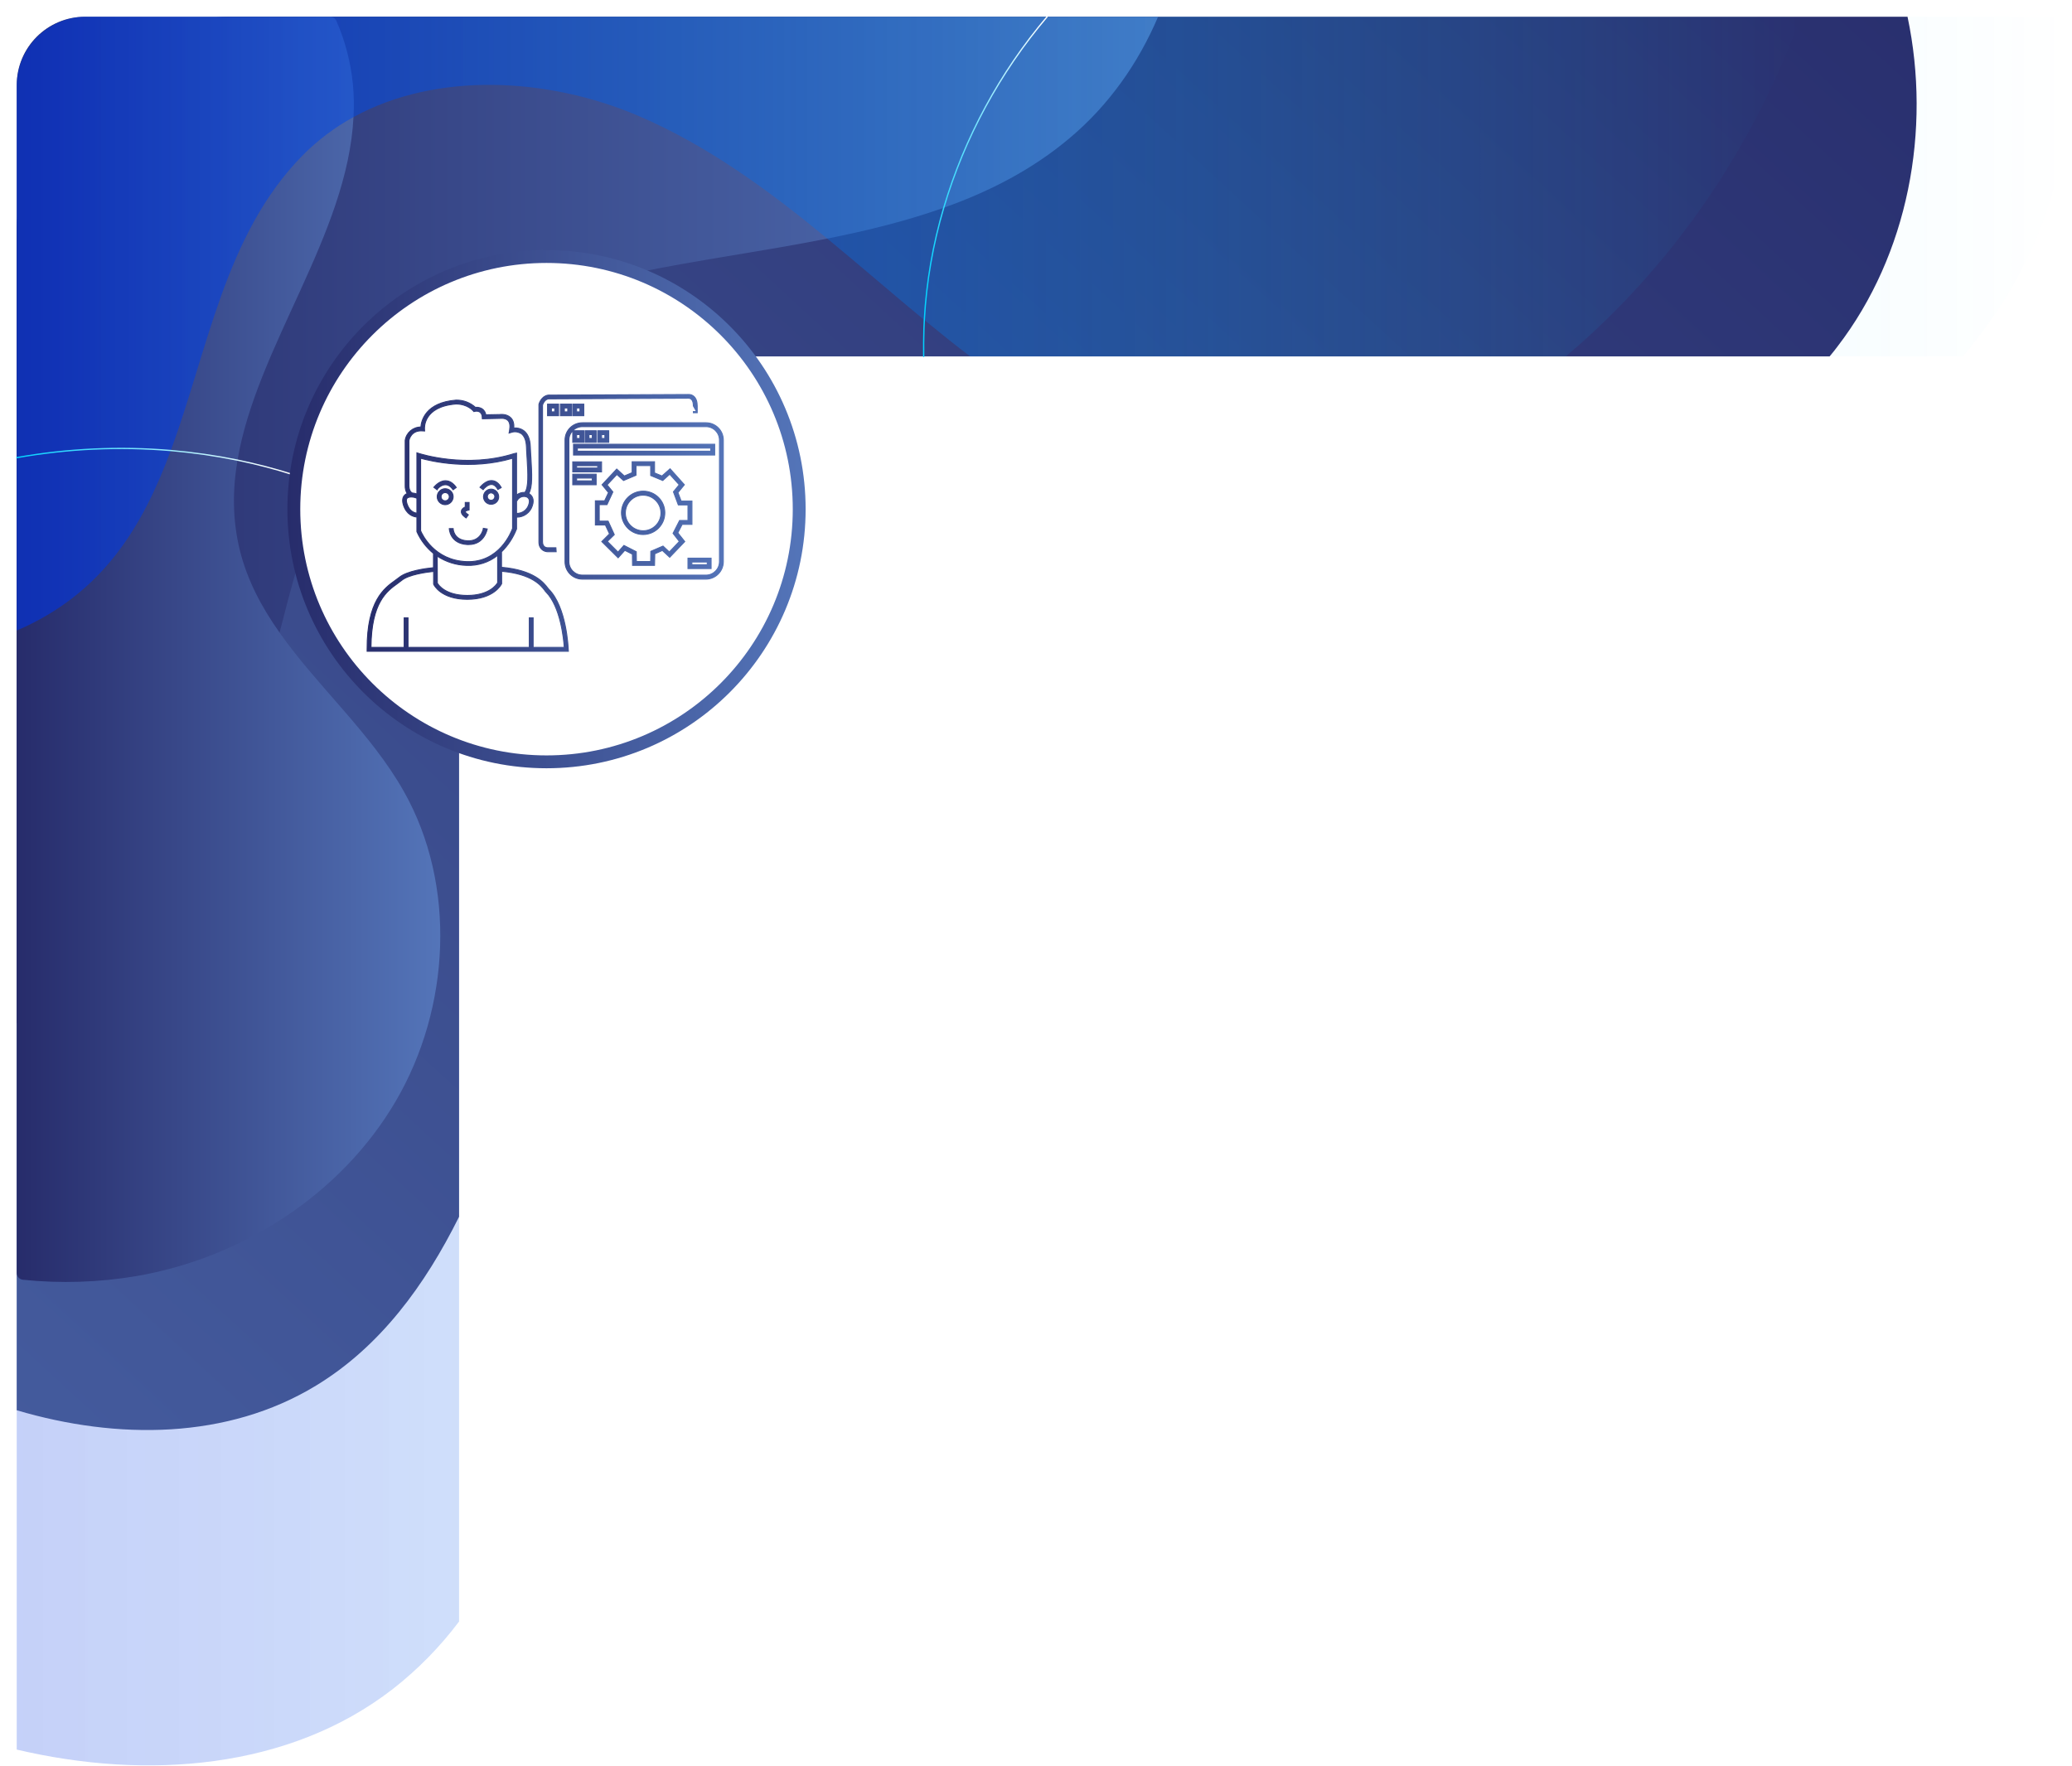
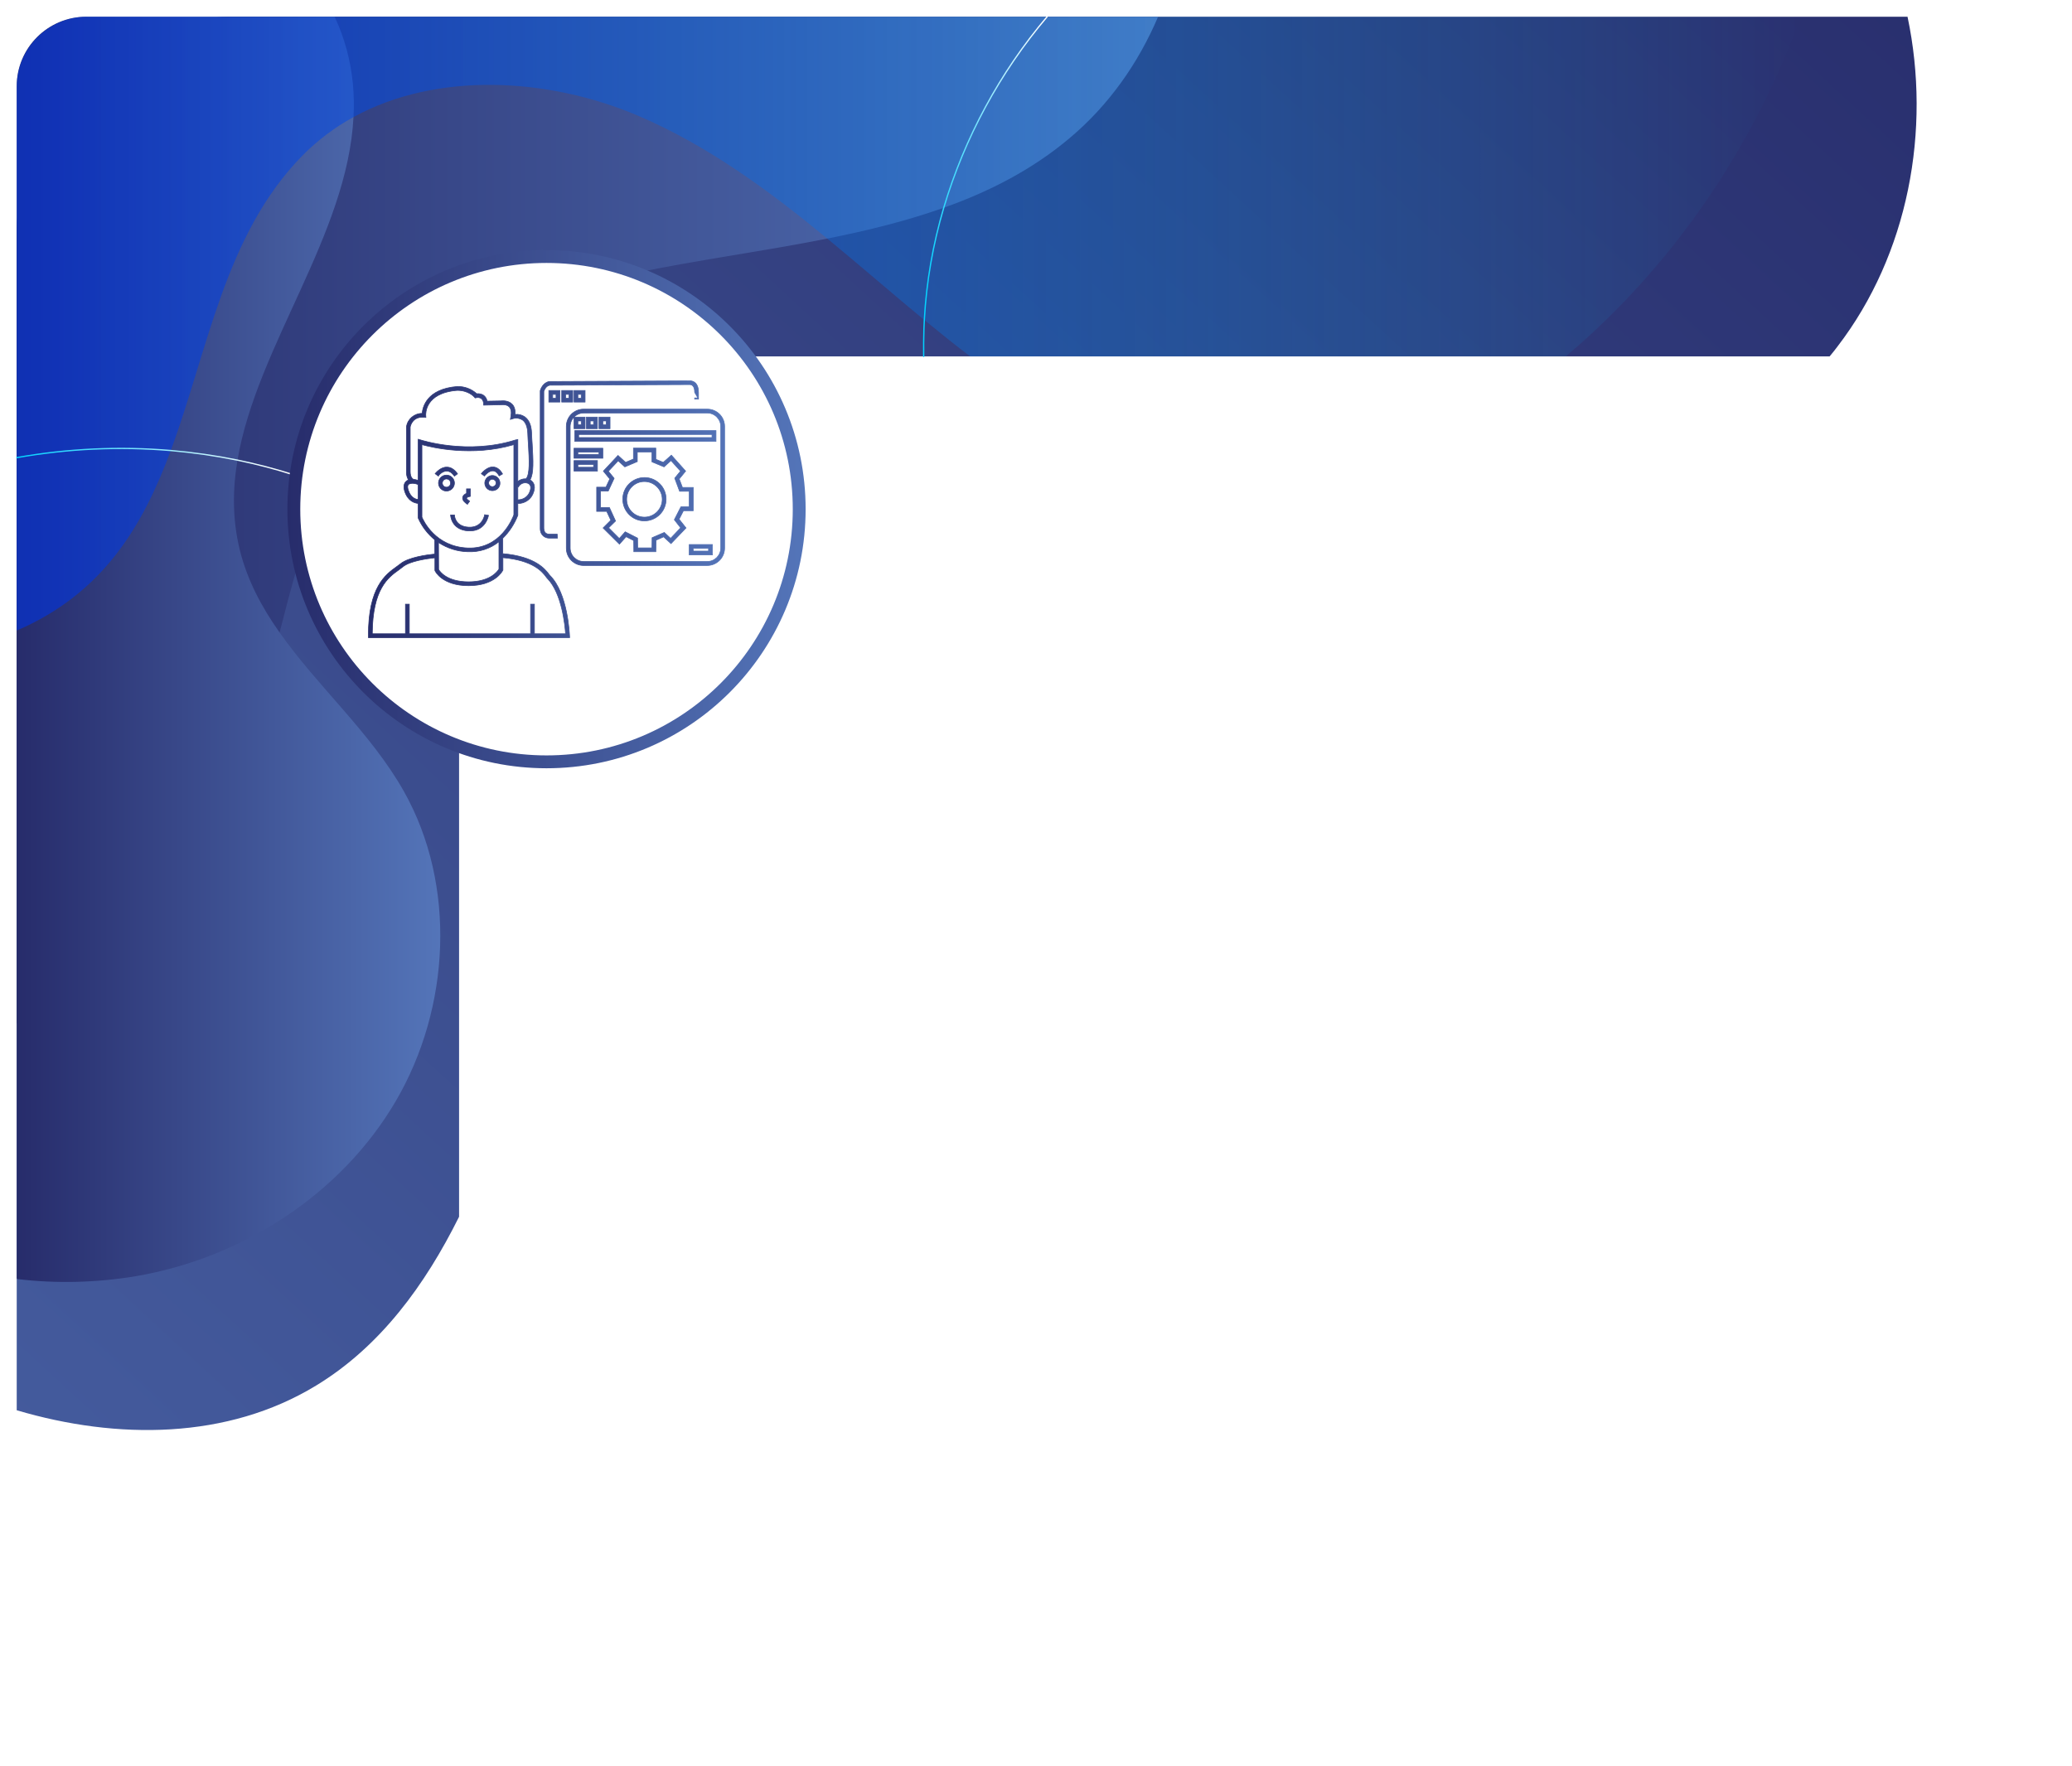
<svg xmlns="http://www.w3.org/2000/svg" version="1.1" id="Layer_1" x="0px" y="0px" viewBox="0 0 1611.3 1373.1" style="enable-background:new 0 0 1611.3 1373.1;" xml:space="preserve">
  <style type="text/css">
- 	.st0{opacity:0.23;fill:url(#SVGID_1_);enable-background:new    ;}
+ 	.st0{fill:url(#SVGID_1_);}
	.st1{fill:url(#SVGID_2_);}
	.st2{fill:url(#SVGID_3_);}
	.st3{fill:url(#SVGID_4_);}
- 	.st4{fill:url(#SVGID_5_);}
+ 	.st4{fill:none;stroke:url(#SVGID_5_);stroke-linecap:round;stroke-miterlimit:10;}
	.st5{fill:none;stroke:url(#SVGID_6_);stroke-linecap:round;stroke-miterlimit:10;}
- 	.st6{fill:none;stroke:url(#SVGID_7_);stroke-linecap:round;stroke-miterlimit:10;}
- 	.st7{fill:none;stroke:url(#SVGID_8_);stroke-width:10;stroke-miterlimit:10;}
- 	.st8{fill:url(#SVGID_9_);stroke:url(#SVGID_10_);stroke-width:0.75;stroke-miterlimit:10;}
+ 	.st6{fill:none;stroke:url(#SVGID_7_);stroke-width:10;stroke-miterlimit:10;}
+ 	.st7{fill:url(#SVGID_8_);stroke:url(#SVGID_9_);stroke-width:0.5;stroke-miterlimit:10;}
</style>
  <g>
-     <linearGradient id="SVGID_1_" gradientUnits="userSpaceOnUse" x1="13" y1="1255.002" x2="1611.342" y2="1255.002" gradientTransform="matrix(1 0 0 -1 0 1948)">
-       <stop offset="0" style="stop-color:#0034E3" />
-       <stop offset="0.13" style="stop-color:#0043E6;stop-opacity:0.9" />
-       <stop offset="0.39" style="stop-color:#006AED;stop-opacity:0.66" />
-       <stop offset="0.76" style="stop-color:#00A9F8;stop-opacity:0.26" />
-       <stop offset="1" style="stop-color:#00D2FF;stop-opacity:0" />
-     </linearGradient>
-     <path class="st0" d="M1610,13H182C88.7,13,13,88.5,13,181.8l0,0v1178.9c101,23.8,211.7,15.6,292.6-47.2   c19.3-15.1,36.6-32.7,51.4-52.4V580.8C269.2,549.7,215.3,461.3,227.8,369c12.9-96,95.2-170,194.7-170   c61.7-0.1,119.8,28.9,156.9,78.2h946.9c13.6-15.8,25.8-32.7,36.5-50.6C1601,162.8,1616.2,87,1610,13z" />
-     <linearGradient id="SVGID_2_" gradientUnits="userSpaceOnUse" x1="1262.549" y1="2343.27" x2="-807.401" y2="93.861" gradientTransform="matrix(1 0 0 -1 0 1948)">
-       <stop offset="0" style="stop-color:#272C6B" />
-       <stop offset="1" style="stop-color:#5475B9" />
-     </linearGradient>
-     <path class="st1" d="M1483.4,13H181.9C88.6,13,13,88.6,13,181.9v914.9c78.4,23.2,164,22.7,232.8-19.2   c50-30.4,84.8-78.2,111.2-131.3V580.8C269.2,549.7,215.3,461.3,227.8,369c12.9-96,95.2-170,194.7-170   c61.7-0.1,119.8,28.9,156.9,78.2h843.4c2.1-2.5,4.2-5.1,6.2-7.8C1484,197.7,1502,101.2,1483.4,13z" />
-     <linearGradient id="SVGID_3_" gradientUnits="userSpaceOnUse" x1="13.1" y1="1543.55" x2="900.6" y2="1543.55" gradientTransform="matrix(1 0 0 -1 0 1948)">
-       <stop offset="0" style="stop-color:#272C6B" />
-       <stop offset="1" style="stop-color:#5475B9" />
-     </linearGradient>
-     <path class="st2" d="M900.6,13c-15.4,36.2-38.3,68.8-68.9,94.5c-29,24.4-62.1,41.4-97.6,54c-28.9,10.3-59.4,17.8-90.5,24   c-49.5,9.9-100.7,16.6-149.6,26.8c-22.8-8.9-47-13.4-71.4-13.4c-99.5,0-181.8,74-194.7,170.1c-3.2,23.8-2.1,48,3.4,71.5   c-5,16.8-9.4,33.9-13.8,51.1c-12.7,50-24.8,100.6-47,146.2c-33.2,68.3-90,123-157.4,158.1v-614C13,88.6,88.6,13,181.9,13H900.6z" />
-     <linearGradient id="SVGID_4_" gradientUnits="userSpaceOnUse" x1="13" y1="1442.987" x2="342.39" y2="1442.987" gradientTransform="matrix(1 0 0 -1 0 1948)">
-       <stop offset="0" style="stop-color:#272C6B" />
-       <stop offset="1" style="stop-color:#5475B9" />
-     </linearGradient>
-     <path class="st3" d="M307.7,856.5c-42.6,72.7-119.9,122-201.9,136c-29.1,4.9-58.7,5.8-88,2.8c-2.7-0.3-4.8-2.6-4.8-5.3V66.2   C13,36.8,36.8,13,66.2,13h190.5c2.1,0,4.1,1.3,4.9,3.3c6.8,15.5,11.1,32,12.8,48.8c0.8,8.6,1,17.3,0.5,25.9   c-4.6,91.7-75.2,178.2-90.2,266.9c-3.9,23-4,46.1,1.7,69.6c5.8,23.7,17,44.6,30.8,64.2c29.6,42.2,71.3,78.4,96.9,123.9   C355.1,688.3,350.3,783.8,307.7,856.5z" />
-     <linearGradient id="SVGID_5_" gradientUnits="userSpaceOnUse" x1="13" y1="1696.3" x2="1400.3" y2="1696.3" gradientTransform="matrix(1 0 0 -1 0 1948)">
-       <stop offset="2.000000e-02" style="stop-color:#0034E3;stop-opacity:0.6" />
-       <stop offset="0.22" style="stop-color:#004DE7;stop-opacity:0.5" />
-       <stop offset="0.61" style="stop-color:#008EF3;stop-opacity:0.26" />
-       <stop offset="1" style="stop-color:#00D2FF;stop-opacity:0" />
-     </linearGradient>
-     <path class="st4" d="M1400.3,13c-34,94-90.3,180-163.9,247.7c-6.1,5.6-12.4,11.1-18.8,16.5H754.5c-11.1-8.4-22-17.1-32.7-25.9   l-3-2.4c-25.2-20.8-50.1-42.5-75.4-63.3c-45.8-37.7-93.4-72.7-147.7-95.8C425.8,60.2,339.7,55.6,275,91   c-14.7,8-28.2,18.2-39.9,30.1c-60.3,61.4-73.3,151.1-102.3,229.3C111,409.3,80,461.6,13,490.4V67c0-29.8,24.2-54,54-54H1400.3z" />
-     <linearGradient id="SVGID_6_" gradientUnits="userSpaceOnUse" x1="717.761" y1="1802.9" x2="814.8" y2="1802.9" gradientTransform="matrix(1 0 0 -1 0 1948)">
-       <stop offset="0" style="stop-color:#00D2FF" />
-       <stop offset="0.31" style="stop-color:#57E1FF" />
-       <stop offset="0.64" style="stop-color:#B1F1FF" />
-       <stop offset="0.88" style="stop-color:#E9FBFF" />
-       <stop offset="1" style="stop-color:#FFFFFF" />
-     </linearGradient>
-     <path class="st5" d="M718.3,277.2c-0.1-7.2,0-14.3,0.2-21.5c0.1-2.3,0.2-4.6,0.3-6.8c1.6-29.6,6.7-58.9,15.1-87.3   C750.1,107,777.5,56.4,814.3,13" />
-     <linearGradient id="SVGID_7_" gradientUnits="userSpaceOnUse" x1="12.6" y1="1589.071" x2="228.3" y2="1589.071" gradientTransform="matrix(1 0 0 -1 0 1948)">
-       <stop offset="0" style="stop-color:#00D2FF" />
-       <stop offset="0.31" style="stop-color:#57E1FF" />
-       <stop offset="0.64" style="stop-color:#B1F1FF" />
-       <stop offset="0.88" style="stop-color:#E9FBFF" />
-       <stop offset="1" style="stop-color:#FFFFFF" />
-     </linearGradient>
-     <path class="st6" d="M227.8,369.1c-14.1-4.5-28.4-8.2-42.9-11.2c-17.2-3.5-34.5-6-52-7.5c-40-3.4-80.3-1.5-119.8,5.5" />
-     <linearGradient id="SVGID_8_" gradientUnits="userSpaceOnUse" x1="223.5" y1="1552" x2="626.5" y2="1552" gradientTransform="matrix(1 0 0 -1 0 1948)">
-       <stop offset="0" style="stop-color:#272C6B" />
-       <stop offset="1" style="stop-color:#5475B9" />
-     </linearGradient>
-     <circle class="st7" cx="425" cy="396" r="196.5" />
-     <linearGradient id="SVGID_9_" gradientUnits="userSpaceOnUse" x1="285.498" y1="-167.356" x2="562.5" y2="-167.356" gradientTransform="matrix(1 0 0 1 0 574)">
+     <g>
+       <linearGradient id="SVGID_1_" gradientUnits="userSpaceOnUse" x1="1262.549" y1="-969.27" x2="-807.401" y2="1280.14" gradientTransform="matrix(1 0 0 1 0 574)">
+         <stop offset="0" style="stop-color:#272C6B" />
+         <stop offset="1" style="stop-color:#5475B9" />
+       </linearGradient>
+       <path class="st0" d="M1483.4,13H181.9C88.6,13,13,88.6,13,181.9v914.9c78.4,23.2,164,22.7,232.8-19.2    c50-30.4,84.8-78.2,111.2-131.3V580.8C269.2,549.7,215.3,461.3,227.8,369c12.9-96,95.2-170,194.7-170    c61.7-0.1,119.8,28.9,156.9,78.2h843.4c2.1-2.5,4.2-5.1,6.2-7.8C1484,197.7,1502,101.2,1483.4,13z" />
+       <linearGradient id="SVGID_2_" gradientUnits="userSpaceOnUse" x1="13.1" y1="-169.55" x2="900.6" y2="-169.55" gradientTransform="matrix(1 0 0 1 0 574)">
+         <stop offset="0" style="stop-color:#272C6B" />
+         <stop offset="1" style="stop-color:#5475B9" />
+       </linearGradient>
+       <path class="st1" d="M900.6,13c-15.4,36.2-38.3,68.8-68.9,94.5c-29,24.4-62.1,41.4-97.6,54c-28.9,10.3-59.4,17.8-90.5,24    c-49.5,9.9-100.7,16.6-149.6,26.8c-22.8-8.9-47-13.4-71.4-13.4c-99.5,0-181.8,74-194.7,170.1c-3.2,23.8-2.1,48,3.4,71.5    c-5,16.8-9.4,33.9-13.8,51.1c-12.7,50-24.8,100.6-47,146.2c-33.2,68.3-90,123-157.4,158.1v-614C13,88.6,88.6,13,181.9,13H900.6z" />
+       <linearGradient id="SVGID_3_" gradientUnits="userSpaceOnUse" x1="13" y1="-68.992" x2="342.39" y2="-68.992" gradientTransform="matrix(1 0 0 1 0 574)">
+         <stop offset="0" style="stop-color:#272C6B" />
+         <stop offset="1" style="stop-color:#5475B9" />
+       </linearGradient>
+       <path class="st2" d="M307.7,856.5c-42.6,72.7-119.9,122-201.9,136c-30.4,5.1-61.5,5.9-92.1,2.3c-0.4,0-0.7-0.4-0.7-0.8V67    c0-29.8,24.2-54,54.1-54h192.6c0.3,0,0.6,0.2,0.7,0.4c7.6,16.3,12.3,33.7,14,51.6c0.8,8.6,1,17.3,0.5,25.9    c-4.6,91.7-75.2,178.2-90.2,266.9c-3.9,23-4,46.1,1.7,69.6c5.8,23.7,17,44.6,30.8,64.2c29.6,42.2,71.3,78.4,96.9,123.9    C355.1,688.3,350.3,783.8,307.7,856.5z" />
+       <linearGradient id="SVGID_4_" gradientUnits="userSpaceOnUse" x1="13" y1="-322.3" x2="1400.3" y2="-322.3" gradientTransform="matrix(1 0 0 1 0 574)">
+         <stop offset="2.000000e-02" style="stop-color:#0034E3;stop-opacity:0.6" />
+         <stop offset="0.22" style="stop-color:#004DE7;stop-opacity:0.5" />
+         <stop offset="0.61" style="stop-color:#008EF3;stop-opacity:0.26" />
+         <stop offset="1" style="stop-color:#00D2FF;stop-opacity:0" />
+       </linearGradient>
+       <path class="st3" d="M1400.3,13c-34,94-90.3,180-163.9,247.7c-6.1,5.6-12.4,11.1-18.8,16.5H754.5c-11.1-8.4-22-17.1-32.7-25.9    l-3-2.4c-25.2-20.8-50.1-42.5-75.4-63.3c-45.8-37.7-93.4-72.7-147.7-95.8C425.8,60.2,339.7,55.6,275,91    c-14.7,8-28.2,18.2-39.9,30.1c-60.3,61.4-73.3,151.1-102.3,229.3C111,409.3,80,461.6,13,490.4V67.6C13,37.5,37.5,13,67.6,13    H1400.3z" />
+       <linearGradient id="SVGID_5_" gradientUnits="userSpaceOnUse" x1="717.761" y1="-428.9" x2="814.8" y2="-428.9" gradientTransform="matrix(1 0 0 1 0 574)">
+         <stop offset="0" style="stop-color:#00D2FF" />
+         <stop offset="0.31" style="stop-color:#57E1FF" />
+         <stop offset="0.64" style="stop-color:#B1F1FF" />
+         <stop offset="0.88" style="stop-color:#E9FBFF" />
+         <stop offset="1" style="stop-color:#FFFFFF" />
+       </linearGradient>
+       <path class="st4" d="M718.3,277.2c-0.1-7.2,0-14.3,0.2-21.5c0.1-2.3,0.2-4.6,0.3-6.8c1.6-29.6,6.7-58.9,15.1-87.3    C750.2,107,777.5,56.4,814.3,13" />
+       <linearGradient id="SVGID_6_" gradientUnits="userSpaceOnUse" x1="12.6" y1="-215.071" x2="228.3" y2="-215.071" gradientTransform="matrix(1 0 0 1 0 574)">
+         <stop offset="0" style="stop-color:#00D2FF" />
+         <stop offset="0.31" style="stop-color:#57E1FF" />
+         <stop offset="0.64" style="stop-color:#B1F1FF" />
+         <stop offset="0.88" style="stop-color:#E9FBFF" />
+         <stop offset="1" style="stop-color:#FFFFFF" />
+       </linearGradient>
+       <path class="st5" d="M227.8,369.1c-14.1-4.5-28.4-8.2-42.9-11.2c-17.2-3.5-34.5-6-52-7.5c-40-3.4-80.3-1.5-119.8,5.5" />
+       <linearGradient id="SVGID_7_" gradientUnits="userSpaceOnUse" x1="223.5" y1="-178" x2="626.5" y2="-178" gradientTransform="matrix(1 0 0 1 0 574)">
+         <stop offset="0" style="stop-color:#272C6B" />
+         <stop offset="1" style="stop-color:#5475B9" />
+       </linearGradient>
+       <circle class="st6" cx="425" cy="396" r="196.5" />
+     </g>
+     <linearGradient id="SVGID_8_" gradientUnits="userSpaceOnUse" x1="286.498" y1="-751.956" x2="563.5" y2="-751.956" gradientTransform="matrix(1 0 0 1 0 1148)">
      <stop offset="0" style="stop-color:#272D6C" />
      <stop offset="0.28" style="stop-color:#313D7D" />
      <stop offset="0.84" style="stop-color:#4B67AA" />
      <stop offset="1" style="stop-color:#5474B8" />
    </linearGradient>
-     <linearGradient id="SVGID_10_" gradientUnits="userSpaceOnUse" x1="285.123" y1="-167.356" x2="562.875" y2="-167.356" gradientTransform="matrix(1 0 0 1 0 574)">
+     <linearGradient id="SVGID_9_" gradientUnits="userSpaceOnUse" x1="286.248" y1="-751.956" x2="563.75" y2="-751.956" gradientTransform="matrix(1 0 0 1 0 1148)">
      <stop offset="0" style="stop-color:#272D6C" />
      <stop offset="0.28" style="stop-color:#313D7D" />
      <stop offset="0.84" style="stop-color:#4B67AA" />
      <stop offset="1" style="stop-color:#5474B8" />
    </linearGradient>
-     <path class="st8" d="M442,506.5H285.5V505c-0.2-37.8,13.5-47.6,21.7-53.5c1.1-0.8,2.2-1.6,3.1-2.3c6.2-5.2,20.8-7.1,26.8-7.7v-11.1   c-5.5-4.5-9.9-10.2-12.8-16.7l-0.1-0.3v-11.3c-2.7-0.2-8-1.7-10.5-9.4c-1.6-5,0.4-7.3,1.7-8.2c0.4-0.3,0.8-0.5,1.3-0.6   c-1.2-1.9-1.7-4.1-1.6-6.3v-35.1c0.9-6,6.1-10.4,12.2-10.4c0.4-4.9,3.6-19,27.3-20.9h0.1c5.6-0.1,10.9,1.9,15,5.6   c1.9-0.2,3.7,0.2,5.3,1.2c1.5,1.1,2.5,2.7,2.8,4.6l10.7-0.2c0.8-0.1,5.6-0.6,8.7,2.5c1.8,1.8,2.6,4.5,2.4,8   c2.7-0.3,5.3,0.4,7.5,1.9c3.3,2.4,5.1,6.6,5.3,12.6c0.1,3,0.3,6,0.5,8.9c0.7,12.4,1.3,22.5-1.7,27.5c2.5,1.4,4.5,4.4,2.8,9.4   c-1.6,5.4-6.6,9.1-12.3,9l0,0v9.2l-0.1,0.2c-2.6,6.6-6.5,12.6-11.6,17.6v12c25.3,2.2,32.9,12.1,35.8,15.9c0.3,0.4,0.6,0.7,0.9,1.1   c13.9,13.9,15.1,45.4,15.2,46.7L442,506.5z M414.6,503.5h24.2c-0.4-6.5-2.9-31.7-14.2-43.1c-0.4-0.4-0.8-0.9-1.1-1.4   c-2.7-3.5-9.6-12.6-33.4-14.7v9.7l-0.2,0.3c-0.2,0.5-6.1,11.8-26.5,11.8s-25.9-11.1-26.1-11.6l-0.1-0.3v-9.8   c-5.9,0.6-19.5,2.5-24.9,7c-1,0.8-2.1,1.6-3.3,2.5c-8.1,5.8-20.3,14.6-20.5,49.6h25.8v-23h3v23h94.3v-23h3L414.6,503.5z    M340.1,453.5c0.9,1.6,6.4,9.6,23.3,9.6s22.6-8.2,23.6-9.9v-21.3c-6.8,5.5-15.4,8.2-24.2,7.8c-8.1-0.2-16-2.7-22.8-7.2L340.1,453.5   z M327.1,412.8c1.1,2.6,10.4,23.1,35.8,24s34.7-23,35.7-25.8v-54.6c-32.5,9.6-63.5,2.2-71.5,0V412.8z M401.7,389v10.3   c4.4,0.1,8.3-2.7,9.5-6.9c1-2.9,0.4-5-1.6-5.9c-2.8-1.1-6,0.1-7.5,2.8L401.7,389z M319.6,386.5c-0.9,0-1.8,0.2-2.6,0.6   c-1.1,0.8-1.3,2.3-0.5,4.7c1.9,5.9,5.7,7.1,7.7,7.3v-11.6C322.7,386.8,321.2,386.5,319.6,386.5L319.6,386.5z M401.7,352.4V385   c1.8-1.4,4.1-2.2,6.4-2c3.1-3.6,2.5-14.7,1.8-26.5c-0.2-2.9-0.4-5.9-0.5-9c-0.2-5-1.6-8.5-4.1-10.3c-2.1-1.3-4.7-1.8-7.1-1.1   l-2.3,0.7l0.4-2.4c0.6-3.4,0.1-5.9-1.3-7.4c-2.2-2.2-6.2-1.6-6.2-1.6h-0.2l-13.5,0.3l-0.1-1.4c0-1.5-0.6-2.8-1.8-3.8   c-1.1-0.7-2.5-0.9-3.8-0.6l-0.9,0.2l-0.6-0.7c-0.2-0.2-4.5-5.2-13.3-5.2c-25.5,2-24.5,18.6-24.5,19.3l0.1,1.7l-1.7-0.1   c-8.7-0.6-10.4,6.7-10.5,7.7v34.7c0,4.4,2,5.6,2.5,5.9c1.3,0.1,2.5,0.4,3.7,0.8v-32l2,0.6c0.4,0.1,36.4,11.8,73.6,0L401.7,352.4z    M549.1,450.4h-96.2c-7.5,0-13.5-6-13.5-13.5v-94.6c0-7.5,6-13.5,13.5-13.5H549c7.5,0,13.5,6,13.5,13.5v94.5   C562.5,444.3,556.5,450.3,549.1,450.4L549.1,450.4z M452.9,331.8c-5.8,0-10.5,4.7-10.5,10.5v94.5c0,5.8,4.7,10.5,10.5,10.5H549   c5.8,0,10.5-4.7,10.5-10.5v-94.5c0-5.8-4.7-10.5-10.5-10.5H452.9z M553,442.2h-18v-8.1h18V442.2z M538.1,439.2H550v-2.1h-12   L538.1,439.2z M509,439.7h-17.1l-0.1-8.7l-5.9-3l-5.2,5.8L468,421.2l6-6l-3.2-6.9H463v-18.8h7.2l3-6.4l-5-6.1l11.4-12.2l5.9,5.4   l6.1-2.6v-8.5H509v8.7l5.8,2.4l6.3-5.6l11.1,12.4l-5,6.1l2.5,6.6h8.4v18.1h-7.6l-3.4,6.6l5.4,6.8l-11.7,12.2l-5.7-5.3l-5.9,2.6   L509,439.7z M494.9,436.7H506l0.1-7.9l9.5-4.1l4.9,4.6l7.8-8.2l-4.9-6.3l5.1-10h6.5v-12.1h-7.5l-3.8-10.2l4.5-5.5l-7.4-8.2   l-5.4,4.9l-9.4-3.9v-7.7h-11.4v7.5l-9.7,4.1l-5.2-4.7l-7.6,8.1l4.5,5.5l-4.6,9.9h-6v12.8h6.9l4.8,10.5l-5.4,5.3l8.3,8.3l4.6-5.2   l9.6,4.9L494.9,436.7z M432.5,429.1H426c-2.4,0-6.9-1.6-6.9-7.6V314.7v-0.2c0.7-2.7,3.5-7.7,8.8-7.2l107.3-0.5   c1.6-0.1,3.2,0.4,4.4,1.5c1.7,1.5,2.6,4,2.6,7.5v5.2h-3v-0.9h2.5l-2.5-4.4c0-2.5-0.5-4.2-1.6-5.2c-0.6-0.5-1.4-0.8-2.2-0.8h-0.2   l-107.5,0.5h-0.1c-3.8-0.4-5.4,3.9-5.7,4.8v106.4c0,4.5,3.5,4.6,3.9,4.6h6.5L432.5,429.1z M364.5,423.5c-0.4,0-0.8,0-1.2,0   c-13.6-0.8-13.9-12.3-13.9-12.4h3c0,0.4,0.3,8.9,11,9.5s12.5-9.3,12.5-9.7l3,0.5C378.9,411.4,376.9,423.5,364.5,423.5L364.5,423.5z    M500.1,415.7c-9.3,0-16.8-7.6-16.8-16.9s7.6-16.8,16.9-16.8s16.8,7.5,16.8,16.8C517,408.2,509.4,415.7,500.1,415.7L500.1,415.7z    M500.1,385.1c-7.6,0-13.8,6.2-13.8,13.9c0,7.6,6.2,13.8,13.9,13.8c7.6,0,13.8-6.2,13.8-13.8C514,391.3,507.7,385.1,500.1,385.1   L500.1,385.1z M362.5,402.8c-1-0.7-4.2-2.7-3.7-5.4c0.3-1.7,1.9-2.6,3-3.1v-3.5h3v5.8l-1.1,0.3c-1,0.2-1.9,0.8-1.9,1.1   c0,0,0,0.8,2.4,2.4L362.5,402.8z M346.2,392.5c-3.4,0-6.2-2.8-6.2-6.2c0-3.4,2.8-6.2,6.2-6.2c3.4,0,6.2,2.8,6.2,6.2l0,0   C352.4,389.7,349.6,392.5,346.2,392.5z M346.2,383.1c-1.8,0-3.2,1.4-3.2,3.2c0,1.8,1.4,3.2,3.2,3.2c1.8,0,3.2-1.4,3.2-3.2l0,0   C349.4,384.5,348,383.1,346.2,383.1z M381.9,392.2c-3.3,0-5.9-2.7-5.9-5.9s2.7-5.9,5.9-5.9s5.9,2.7,5.9,5.9   C387.9,389.6,385.2,392.2,381.9,392.2L381.9,392.2L381.9,392.2z M381.9,383.3c-1.6,0-2.9,1.3-2.9,2.9s1.3,2.9,2.9,2.9   s2.9-1.3,2.9-2.9C384.9,384.7,383.5,383.4,381.9,383.3L381.9,383.3z M375.7,380.8l-2.4-1.8c0.2-0.2,4.3-5.6,9.4-5.2   c2.8,0.2,5.2,2,7.1,5.4l-2.6,1.5c-1.4-2.5-3-3.8-4.7-3.9C379.7,376.5,376.6,379.6,375.7,380.8L375.7,380.8z M339.8,380.8l-2.4-1.8   c0.2-0.2,4-5.2,9.1-5.1c3.1,0,5.9,1.8,8.3,5.2l-2.4,1.8c-1.9-2.6-3.8-3.9-5.9-3.9l0,0C342.8,376.8,339.8,380.7,339.8,380.8   L339.8,380.8z M463.6,377h-18.2v-8.2h18.2V377z M448.4,374h12.2v-2.2h-12.2V374z M467.8,367h-22.4v-7.8h22.4V367z M448.4,364h16.4   v-1.8h-16.4V364z M555.8,353.9H446v-8.4h109.8V353.9z M449,350.9h103.7v-2.4H449V350.9z M473.4,344h-8.6v-9h8.6V344z M467.8,341   h2.6v-3h-2.6V341z M463.6,344H455v-9h8.6V344z M458,341h2.6v-3H458V341z M454,344h-8.6v-9h8.6V344z M448.4,341h2.6v-3h-2.6V341z    M454,323.3h-8.6v-9h8.6V323.3z M448.4,320.3h2.6v-3h-2.6V320.3z M444.4,323.3h-8.6v-9h8.6V323.3z M438.9,320.3h2.6v-3h-2.6V320.3z    M434.4,323.3h-8.6v-9h8.6V323.3z M428.8,320.3h2.6v-3h-2.6V320.3z" />
+     <path class="st7" d="M443,495.9H286.5v-1.5c-0.2-37.8,13.5-47.6,21.7-53.5c1.1-0.8,2.2-1.6,3.1-2.3c6.2-5.2,20.8-7.1,26.8-7.7   v-11.1c-5.5-4.5-9.9-10.2-12.8-16.7l-0.1-0.3v-11.3c-2.7-0.2-8-1.7-10.5-9.4c-1.6-5,0.4-7.3,1.7-8.2c0.4-0.3,0.8-0.5,1.3-0.6   c-1.2-1.9-1.7-4.1-1.6-6.3v-35.1c0.9-6,6.1-10.4,12.2-10.4c0.4-4.9,3.6-19,27.3-20.9h0.1c5.6-0.1,10.9,1.9,15,5.6   c1.9-0.2,3.7,0.2,5.3,1.2c1.5,1.1,2.5,2.7,2.8,4.6l10.7-0.2c0.8-0.1,5.6-0.6,8.7,2.5c1.8,1.8,2.6,4.5,2.4,8   c2.7-0.3,5.3,0.4,7.5,1.9c3.3,2.4,5.1,6.6,5.3,12.6c0.1,3,0.3,6,0.5,8.9c0.7,12.4,1.3,22.5-1.7,27.5c2.5,1.4,4.5,4.4,2.8,9.4   c-1.6,5.4-6.6,9.1-12.3,9l0,0v9.2l-0.1,0.2c-2.6,6.6-6.5,12.6-11.6,17.6v12c25.3,2.2,32.9,12.1,35.8,15.9c0.3,0.4,0.6,0.7,0.9,1.1   c13.9,13.9,15.1,45.4,15.2,46.7L443,495.9z M415.6,492.9h24.2c-0.4-6.5-2.9-31.7-14.2-43.1c-0.4-0.4-0.8-0.9-1.1-1.4   c-2.7-3.5-9.6-12.6-33.4-14.7v9.7l-0.2,0.3c-0.2,0.5-6.1,11.8-26.5,11.8s-25.9-11.1-26.1-11.6l-0.1-0.3v-9.8   c-5.9,0.6-19.5,2.5-24.9,7c-1,0.8-2.1,1.6-3.3,2.5c-8.1,5.8-20.3,14.6-20.5,49.6h25.8v-23h3v23h94.3v-23h3L415.6,492.9z    M341.1,442.9c0.9,1.6,6.4,9.6,23.3,9.6s22.6-8.2,23.6-9.9v-21.3c-6.8,5.5-15.4,8.2-24.2,7.8c-8.1-0.2-16-2.7-22.8-7.2L341.1,442.9   z M328.1,402.2c1.1,2.6,10.4,23.1,35.8,24s34.7-23,35.7-25.8v-54.6c-32.5,9.6-63.5,2.2-71.5,0V402.2z M402.7,378.4v10.3   c4.4,0.1,8.3-2.7,9.5-6.9c1-2.9,0.4-5-1.6-5.9c-2.8-1.1-6,0.1-7.5,2.8L402.7,378.4z M320.6,375.9c-0.9,0-1.8,0.2-2.6,0.6   c-1.1,0.8-1.3,2.3-0.5,4.7c1.9,5.9,5.7,7.1,7.7,7.3v-11.6C323.7,376.2,322.2,375.9,320.6,375.9L320.6,375.9z M402.7,341.8v32.6   c1.8-1.4,4.1-2.2,6.4-2c3.1-3.6,2.5-14.7,1.8-26.5c-0.2-2.9-0.4-5.9-0.5-9c-0.2-5-1.6-8.5-4.1-10.3c-2.1-1.3-4.7-1.8-7.1-1.1   l-2.3,0.7l0.4-2.4c0.6-3.4,0.1-5.9-1.3-7.4c-2.2-2.2-6.2-1.6-6.2-1.6h-0.2l-13.5,0.3l-0.1-1.4c0-1.5-0.6-2.8-1.8-3.8   c-1.1-0.7-2.5-0.9-3.8-0.6l-0.9,0.2l-0.6-0.7c-0.2-0.2-4.5-5.2-13.3-5.2c-25.5,2-24.5,18.6-24.5,19.3l0.1,1.7l-1.7-0.1   c-8.7-0.6-10.4,6.7-10.5,7.7v34.7c0,4.4,2,5.6,2.5,5.9c1.3,0.1,2.5,0.4,3.7,0.8v-32l2,0.6c0.4,0.1,36.4,11.8,73.6,0L402.7,341.8z    M550.1,439.8h-96.2c-7.5,0-13.5-6-13.5-13.5v-94.6c0-7.5,6-13.5,13.5-13.5H550c7.5,0,13.5,6,13.5,13.5v94.5   C563.5,433.7,557.5,439.7,550.1,439.8L550.1,439.8z M453.9,321.2c-5.8,0-10.5,4.7-10.5,10.5v94.5c0,5.8,4.7,10.5,10.5,10.5H550   c5.8,0,10.5-4.7,10.5-10.5v-94.5c0-5.8-4.7-10.5-10.5-10.5H453.9z M554,431.6h-18v-8.1h18V431.6z M539.1,428.6H551v-2.1h-12   L539.1,428.6z M510,429.1h-17.1l-0.1-8.7l-5.9-3l-5.2,5.8L469,410.6l6-6l-3.2-6.9H464v-18.8h7.2l3-6.4l-5-6.1l11.4-12.2l5.9,5.4   l6.1-2.6v-8.5H510v8.7l5.8,2.4l6.3-5.6l11.1,12.4l-5,6.1l2.5,6.6h8.4v18.1h-7.6l-3.4,6.6l5.4,6.8l-11.7,12.2l-5.7-5.3l-5.9,2.6   L510,429.1z M495.9,426.1H507l0.1-7.9l9.5-4.1l4.9,4.6l7.8-8.2l-4.9-6.3l5.1-10h6.5v-12.1h-7.5l-3.8-10.2l4.5-5.5l-7.4-8.2   l-5.4,4.9l-9.4-3.9v-7.7h-11.4v7.5l-9.7,4.1l-5.2-4.7l-7.6,8.1l4.5,5.5l-4.6,9.9h-6v12.8h6.9l4.8,10.5l-5.4,5.3l8.3,8.3l4.6-5.2   l9.6,4.9L495.9,426.1z M433.5,418.5H427c-2.4,0-6.9-1.6-6.9-7.6V304.1v-0.2c0.7-2.7,3.5-7.7,8.8-7.2l107.3-0.5   c1.6-0.1,3.2,0.4,4.4,1.5c1.7,1.5,2.6,4,2.6,7.5v5.2h-3v-0.9h2.5l-2.5-4.4c0-2.5-0.5-4.2-1.6-5.2c-0.6-0.5-1.4-0.8-2.2-0.8h-0.2   l-107.5,0.5h-0.1c-3.8-0.4-5.4,3.9-5.7,4.8v106.4c0,4.5,3.5,4.6,3.9,4.6h6.5L433.5,418.5z M365.5,412.9c-0.4,0-0.8,0-1.2,0   c-13.6-0.8-13.9-12.3-13.9-12.4h3c0,0.4,0.3,8.9,11,9.5s12.5-9.3,12.5-9.7l3,0.5C379.9,400.8,377.9,412.9,365.5,412.9L365.5,412.9z    M501.1,405.1c-9.3,0-16.8-7.6-16.8-16.9s7.6-16.8,16.9-16.8s16.8,7.5,16.8,16.8C518,397.6,510.4,405.1,501.1,405.1L501.1,405.1z    M501.1,374.5c-7.6,0-13.8,6.2-13.8,13.9c0,7.6,6.2,13.8,13.9,13.8c7.6,0,13.8-6.2,13.8-13.8C515,380.7,508.7,374.5,501.1,374.5   L501.1,374.5z M363.5,392.2c-1-0.7-4.2-2.7-3.7-5.4c0.3-1.7,1.9-2.6,3-3.1v-3.5h3v5.8l-1.1,0.3c-1,0.2-1.9,0.8-1.9,1.1   c0,0,0,0.8,2.4,2.4L363.5,392.2z M347.2,381.9c-3.4,0-6.2-2.8-6.2-6.2c0-3.4,2.8-6.2,6.2-6.2c3.4,0,6.2,2.8,6.2,6.2l0,0   C353.4,379.1,350.6,381.9,347.2,381.9z M347.2,372.5c-1.8,0-3.2,1.4-3.2,3.2c0,1.8,1.4,3.2,3.2,3.2c1.8,0,3.2-1.4,3.2-3.2l0,0   C350.4,373.9,349,372.5,347.2,372.5z M382.9,381.6c-3.3,0-5.9-2.7-5.9-5.9s2.7-5.9,5.9-5.9s5.9,2.7,5.9,5.9   C388.9,379,386.2,381.6,382.9,381.6L382.9,381.6L382.9,381.6z M382.9,372.7c-1.6,0-2.9,1.3-2.9,2.9s1.3,2.9,2.9,2.9   s2.9-1.3,2.9-2.9C385.9,374.1,384.5,372.8,382.9,372.7L382.9,372.7z M376.7,370.2l-2.4-1.8c0.2-0.2,4.3-5.6,9.4-5.2   c2.8,0.2,5.2,2,7.1,5.4l-2.6,1.5c-1.4-2.5-3-3.8-4.7-3.9C380.7,365.9,377.6,369,376.7,370.2L376.7,370.2z M340.8,370.2l-2.4-1.8   c0.2-0.2,4-5.2,9.1-5.1c3.1,0,5.9,1.8,8.3,5.2l-2.4,1.8c-1.9-2.6-3.8-3.9-5.9-3.9l0,0C343.8,366.2,340.8,370.1,340.8,370.2   L340.8,370.2z M464.6,366.4h-18.2v-8.2h18.2V366.4z M449.4,363.4h12.2v-2.2h-12.2V363.4z M468.8,356.4h-22.4v-7.8h22.4V356.4z    M449.4,353.4h16.4v-1.8h-16.4V353.4z M556.8,343.3H447v-8.4h109.8V343.3z M450,340.3h103.7v-2.4H450V340.3z M474.4,333.4h-8.6v-9   h8.6V333.4z M468.8,330.4h2.6v-3h-2.6V330.4z M464.6,333.4H456v-9h8.6V333.4z M459,330.4h2.6v-3H459V330.4z M455,333.4h-8.6v-9h8.6   V333.4z M449.4,330.4h2.6v-3h-2.6V330.4z M455,312.7h-8.6v-9h8.6V312.7z M449.4,309.7h2.6v-3h-2.6V309.7z M445.4,312.7h-8.6v-9h8.6   V312.7z M439.9,309.7h2.6v-3h-2.6V309.7z M435.4,312.7h-8.6v-9h8.6V312.7z M429.8,309.7h2.6v-3h-2.6V309.7z" />
  </g>
</svg>
